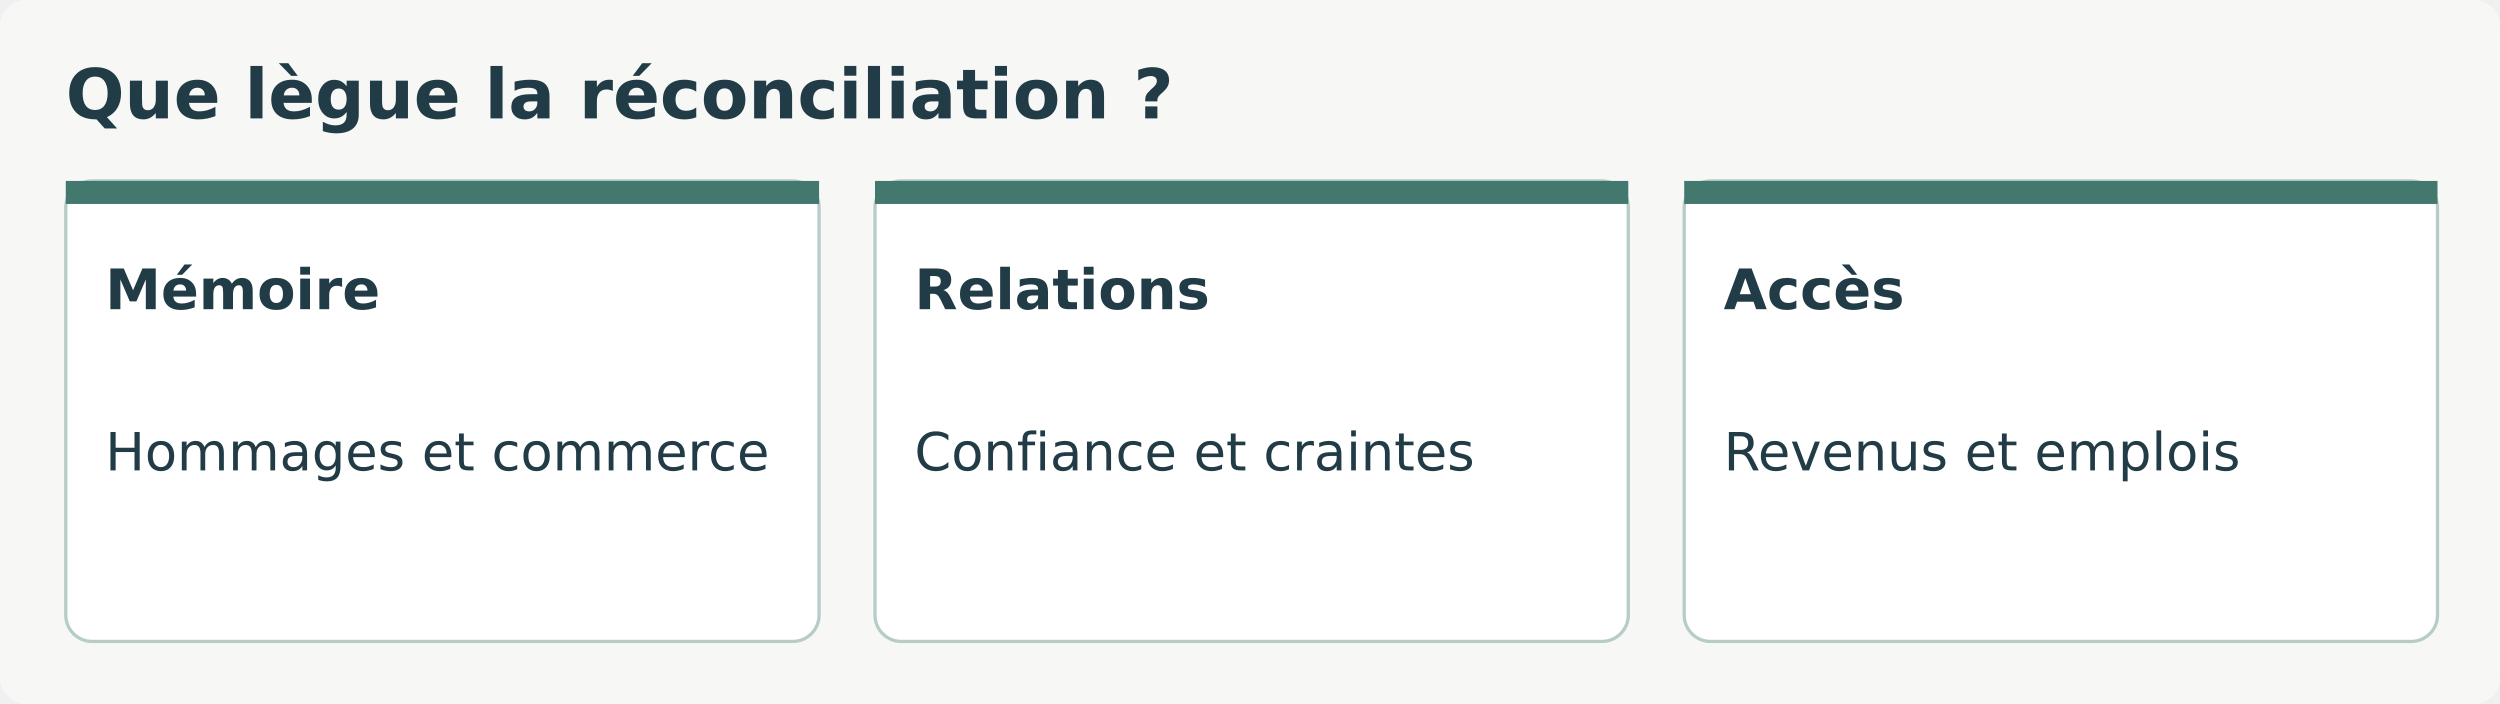
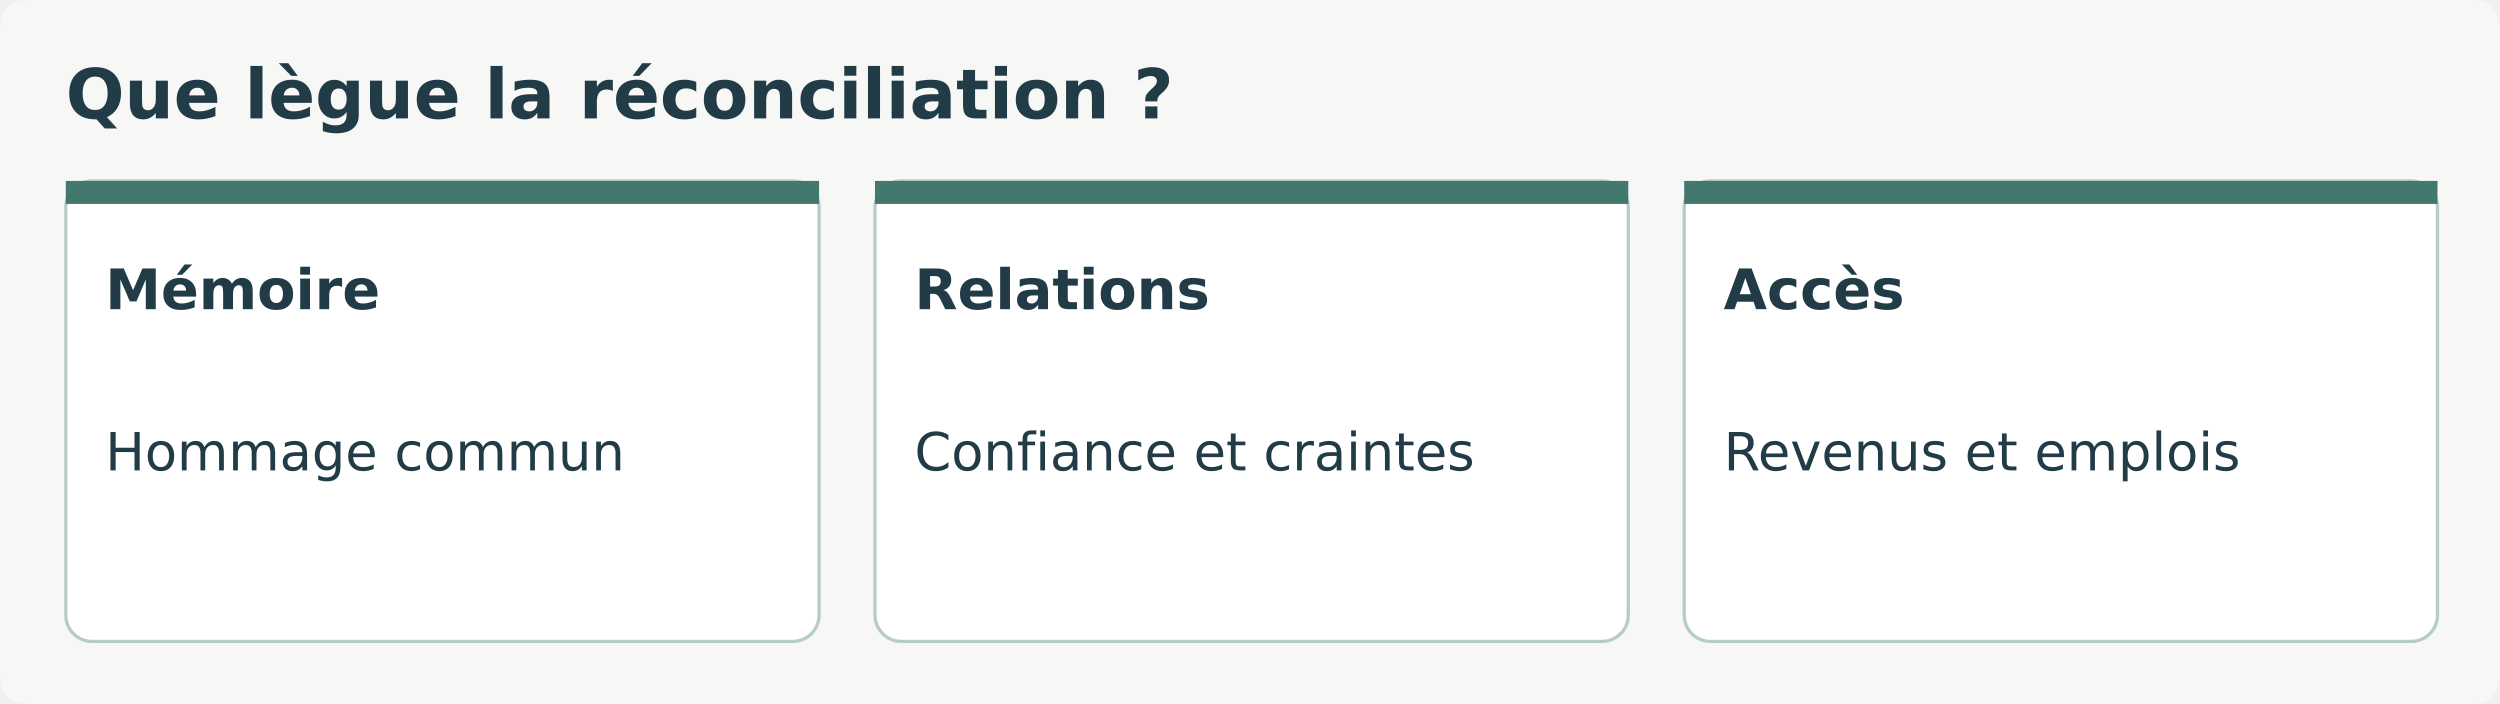
<svg xmlns="http://www.w3.org/2000/svg" width="760" height="214" viewBox="0 0 760 214">
  <rect width="760" height="214" rx="8" fill="#f7f8f6" />
  <text x="20" y="36" font-family="DejaVu Sans" font-weight="bold" font-size="21" fill="#213c46">Que lègue la réconciliation ?</text>
  <rect x="20" y="55" width="229" height="140" rx="8" fill="white" stroke="#b5ccc7" />
  <rect x="20" y="55" width="229" height="7" fill="#42786e" />
  <text x="32" y="94" font-family="DejaVu Sans" font-size="17" font-weight="bold" fill="#213c46">Mémoire</text>
-   <text x="32" y="143" font-family="DejaVu Sans" font-size="16" font-weight="normal" fill="#213c46">Hommages et commerce</text>
+   <text x="32" y="143" font-family="DejaVu Sans" font-size="16" font-weight="normal" fill="#213c46">Hommage commun</text>
  <rect x="266" y="55" width="229" height="140" rx="8" fill="white" stroke="#b5ccc7" />
  <rect x="266" y="55" width="229" height="7" fill="#42786e" />
  <text x="278" y="94" font-family="DejaVu Sans" font-size="17" font-weight="bold" fill="#213c46">Relations</text>
  <text x="278" y="143" font-family="DejaVu Sans" font-size="16" font-weight="normal" fill="#213c46">Confiance et craintes</text>
  <rect x="512" y="55" width="229" height="140" rx="8" fill="white" stroke="#b5ccc7" />
  <rect x="512" y="55" width="229" height="7" fill="#42786e" />
  <text x="524" y="94" font-family="DejaVu Sans" font-size="17" font-weight="bold" fill="#213c46">Accès</text>
  <text x="524" y="143" font-family="DejaVu Sans" font-size="16" font-weight="normal" fill="#213c46">Revenus et emplois</text>
</svg>
